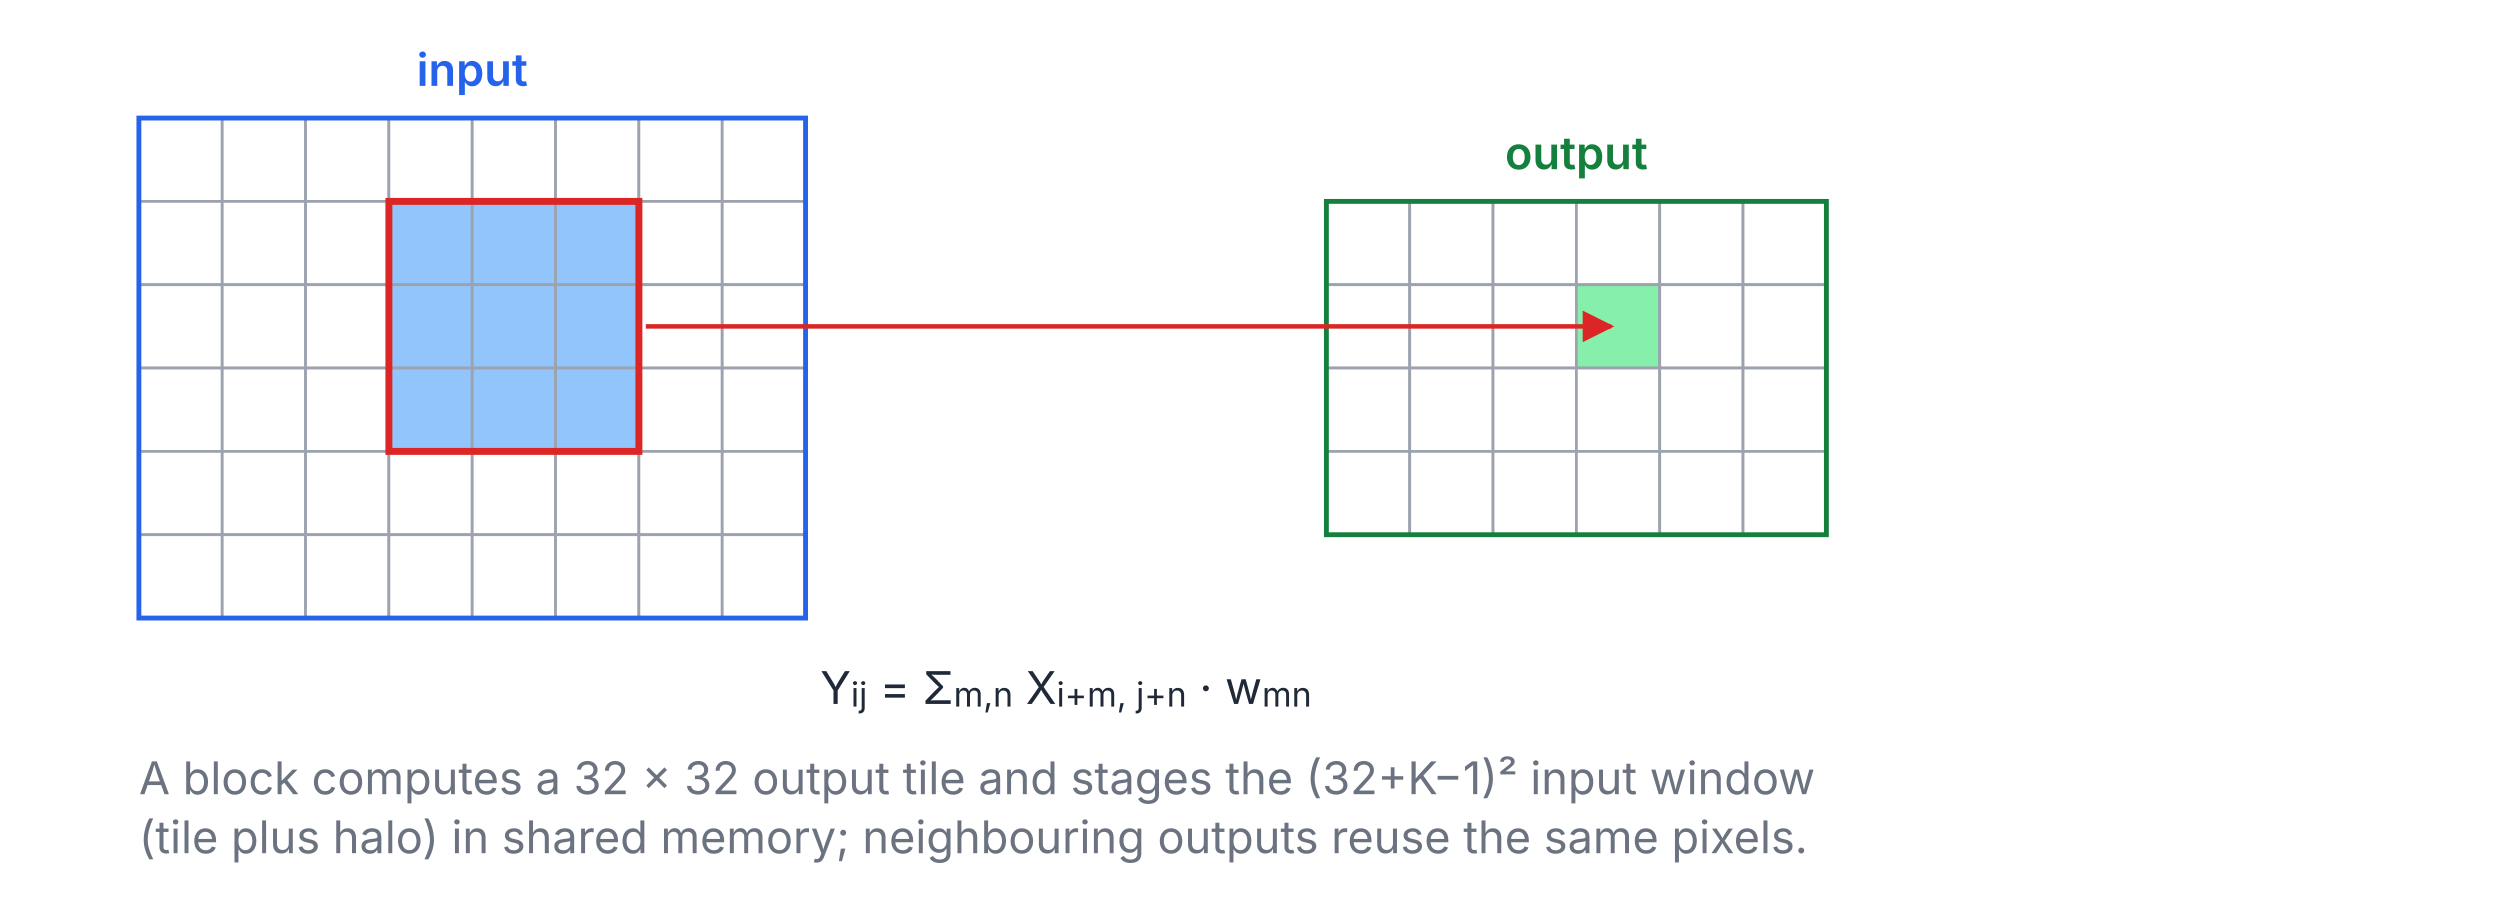
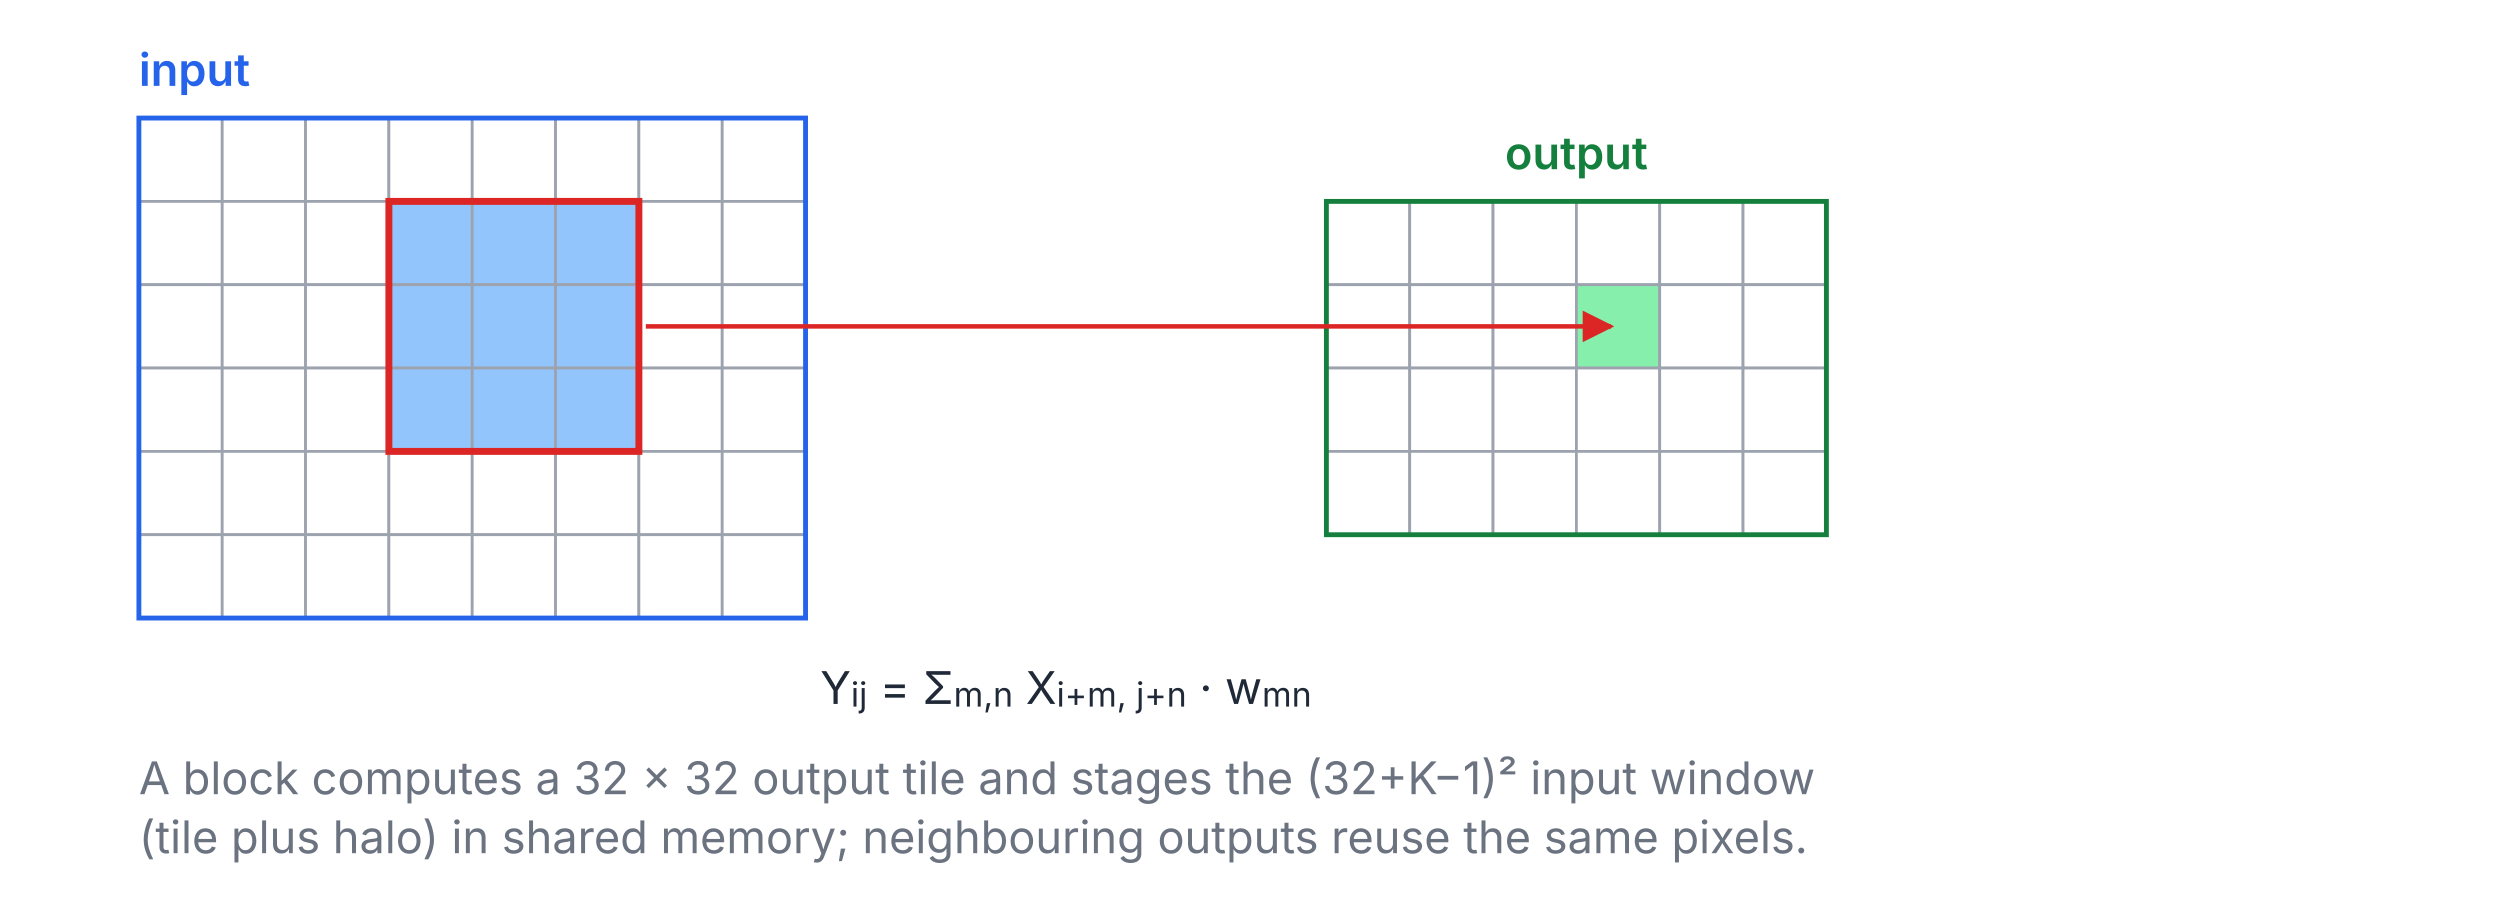
<svg xmlns="http://www.w3.org/2000/svg" viewBox="0 0 720 263" width="720" height="263" class="fig-svg" role="img">
  <style>.fig-paper{fill:var(--fig-paper,#ffffff)}.fig-panel{fill:var(--fig-panel,#f8fafc)}.fig-none{fill:none}.s-ink{stroke:var(--fig-ink,#1f2937)}.t-ink{fill:var(--fig-ink,#1f2937)}.f-ink{fill:var(--fig-ink-soft,#f3f4f6)}.f-ink2{fill:var(--fig-ink-mid,#e5e7eb)}.k-ink{fill:var(--fig-ink,#1f2937)}.s-muted{stroke:var(--fig-muted,#6b7280)}.t-muted{fill:var(--fig-muted,#6b7280)}.f-muted{fill:var(--fig-muted-soft,#f9fafb)}.f-muted2{fill:var(--fig-muted-mid,#e5e7eb)}.k-muted{fill:var(--fig-muted,#6b7280)}.s-line{stroke:var(--fig-line,#9ca3af)}.t-line{fill:var(--fig-line,#9ca3af)}.f-line{fill:var(--fig-line-soft,#f3f4f6)}.f-line2{fill:var(--fig-line-mid,#d1d5db)}.k-line{fill:var(--fig-line,#9ca3af)}.s-a{stroke:var(--fig-a,#2563eb)}.t-a{fill:var(--fig-a,#2563eb)}.f-a{fill:var(--fig-a-soft,#dbeafe)}.f-a2{fill:var(--fig-a-mid,#93c5fd)}.k-a{fill:var(--fig-a,#2563eb)}.s-b{stroke:var(--fig-b,#c2410c)}.t-b{fill:var(--fig-b,#c2410c)}.f-b{fill:var(--fig-b-soft,#ffedd5)}.f-b2{fill:var(--fig-b-mid,#fdba74)}.k-b{fill:var(--fig-b,#c2410c)}.s-c{stroke:var(--fig-c,#15803d)}.t-c{fill:var(--fig-c,#15803d)}.f-c{fill:var(--fig-c-soft,#dcfce7)}.f-c2{fill:var(--fig-c-mid,#86efac)}.k-c{fill:var(--fig-c,#15803d)}.s-d{stroke:var(--fig-d,#7c3aed)}.t-d{fill:var(--fig-d,#7c3aed)}.f-d{fill:var(--fig-d-soft,#ede9fe)}.f-d2{fill:var(--fig-d-mid,#c4b5fd)}.k-d{fill:var(--fig-d,#7c3aed)}.s-hl{stroke:var(--fig-hl,#dc2626)}.t-hl{fill:var(--fig-hl,#dc2626)}.f-hl{fill:var(--fig-hl-soft,#fee2e2)}.f-hl2{fill:var(--fig-hl-mid,#fca5a5)}.k-hl{fill:var(--fig-hl,#dc2626)}.fig-txt{font-family:Inter,system-ui,-apple-system,'Segoe UI',sans-serif;font-size:15px}.fig-mono{font-family:'Ubuntu Mono',ui-monospace,Menlo,monospace;font-size:15px}.fig-small{font-size:13px}.fig-tiny{font-size:11px}.fig-big{font-size:17px}.fig-plate{fill:var(--fig-paper,#ffffff);fill-opacity:.92}.fig-bold{font-weight:600}.fig-it{font-style:italic}</style>
  <defs>
    <marker id="leetgpu-010-2d-convolution-ah-ink" viewBox="0 0 10 10" refX="9" refY="5" markerWidth="7" markerHeight="7" orient="auto-start-reverse">
      <path d="M0,0 L10,5 L0,10 z" class="k-ink" />
    </marker>
    <marker id="leetgpu-010-2d-convolution-ah-muted" viewBox="0 0 10 10" refX="9" refY="5" markerWidth="7" markerHeight="7" orient="auto-start-reverse">
      <path d="M0,0 L10,5 L0,10 z" class="k-muted" />
    </marker>
    <marker id="leetgpu-010-2d-convolution-ah-a" viewBox="0 0 10 10" refX="9" refY="5" markerWidth="7" markerHeight="7" orient="auto-start-reverse">
      <path d="M0,0 L10,5 L0,10 z" class="k-a" />
    </marker>
    <marker id="leetgpu-010-2d-convolution-ah-b" viewBox="0 0 10 10" refX="9" refY="5" markerWidth="7" markerHeight="7" orient="auto-start-reverse">
      <path d="M0,0 L10,5 L0,10 z" class="k-b" />
    </marker>
    <marker id="leetgpu-010-2d-convolution-ah-c" viewBox="0 0 10 10" refX="9" refY="5" markerWidth="7" markerHeight="7" orient="auto-start-reverse">
      <path d="M0,0 L10,5 L0,10 z" class="k-c" />
    </marker>
    <marker id="leetgpu-010-2d-convolution-ah-d" viewBox="0 0 10 10" refX="9" refY="5" markerWidth="7" markerHeight="7" orient="auto-start-reverse">
      <path d="M0,0 L10,5 L0,10 z" class="k-d" />
    </marker>
    <marker id="leetgpu-010-2d-convolution-ah-hl" viewBox="0 0 10 10" refX="9" refY="5" markerWidth="7" markerHeight="7" orient="auto-start-reverse">
      <path d="M0,0 L10,5 L0,10 z" class="k-hl" />
    </marker>
  </defs>
  <rect x="0" y="0" width="720" height="263" class="fig-paper" />
  <rect x="40" y="34" width="24" height="24" rx="0" class="fig-paper s-line" stroke-width="0.8" />
  <rect x="64" y="34" width="24" height="24" rx="0" class="fig-paper s-line" stroke-width="0.8" />
  <rect x="88" y="34" width="24" height="24" rx="0" class="fig-paper s-line" stroke-width="0.8" />
  <rect x="112" y="34" width="24" height="24" rx="0" class="fig-paper s-line" stroke-width="0.8" />
  <rect x="136" y="34" width="24" height="24" rx="0" class="fig-paper s-line" stroke-width="0.8" />
  <rect x="160" y="34" width="24" height="24" rx="0" class="fig-paper s-line" stroke-width="0.8" />
  <rect x="184" y="34" width="24" height="24" rx="0" class="fig-paper s-line" stroke-width="0.8" />
  <rect x="208" y="34" width="24" height="24" rx="0" class="fig-paper s-line" stroke-width="0.8" />
  <rect x="40" y="58" width="24" height="24" rx="0" class="fig-paper s-line" stroke-width="0.8" />
  <rect x="64" y="58" width="24" height="24" rx="0" class="fig-paper s-line" stroke-width="0.8" />
  <rect x="88" y="58" width="24" height="24" rx="0" class="fig-paper s-line" stroke-width="0.8" />
  <rect x="112" y="58" width="24" height="24" rx="0" class="f-a2 s-line" stroke-width="0.8" />
  <rect x="136" y="58" width="24" height="24" rx="0" class="f-a2 s-line" stroke-width="0.8" />
  <rect x="160" y="58" width="24" height="24" rx="0" class="f-a2 s-line" stroke-width="0.8" />
  <rect x="184" y="58" width="24" height="24" rx="0" class="fig-paper s-line" stroke-width="0.8" />
  <rect x="208" y="58" width="24" height="24" rx="0" class="fig-paper s-line" stroke-width="0.8" />
  <rect x="40" y="82" width="24" height="24" rx="0" class="fig-paper s-line" stroke-width="0.8" />
  <rect x="64" y="82" width="24" height="24" rx="0" class="fig-paper s-line" stroke-width="0.8" />
  <rect x="88" y="82" width="24" height="24" rx="0" class="fig-paper s-line" stroke-width="0.8" />
  <rect x="112" y="82" width="24" height="24" rx="0" class="f-a2 s-line" stroke-width="0.8" />
  <rect x="136" y="82" width="24" height="24" rx="0" class="f-a2 s-line" stroke-width="0.8" />
  <rect x="160" y="82" width="24" height="24" rx="0" class="f-a2 s-line" stroke-width="0.8" />
  <rect x="184" y="82" width="24" height="24" rx="0" class="fig-paper s-line" stroke-width="0.8" />
  <rect x="208" y="82" width="24" height="24" rx="0" class="fig-paper s-line" stroke-width="0.8" />
  <rect x="40" y="106" width="24" height="24" rx="0" class="fig-paper s-line" stroke-width="0.8" />
  <rect x="64" y="106" width="24" height="24" rx="0" class="fig-paper s-line" stroke-width="0.8" />
  <rect x="88" y="106" width="24" height="24" rx="0" class="fig-paper s-line" stroke-width="0.8" />
  <rect x="112" y="106" width="24" height="24" rx="0" class="f-a2 s-line" stroke-width="0.8" />
  <rect x="136" y="106" width="24" height="24" rx="0" class="f-a2 s-line" stroke-width="0.8" />
  <rect x="160" y="106" width="24" height="24" rx="0" class="f-a2 s-line" stroke-width="0.8" />
  <rect x="184" y="106" width="24" height="24" rx="0" class="fig-paper s-line" stroke-width="0.8" />
  <rect x="208" y="106" width="24" height="24" rx="0" class="fig-paper s-line" stroke-width="0.8" />
  <rect x="40" y="130" width="24" height="24" rx="0" class="fig-paper s-line" stroke-width="0.8" />
  <rect x="64" y="130" width="24" height="24" rx="0" class="fig-paper s-line" stroke-width="0.8" />
  <rect x="88" y="130" width="24" height="24" rx="0" class="fig-paper s-line" stroke-width="0.8" />
  <rect x="112" y="130" width="24" height="24" rx="0" class="fig-paper s-line" stroke-width="0.8" />
  <rect x="136" y="130" width="24" height="24" rx="0" class="fig-paper s-line" stroke-width="0.8" />
  <rect x="160" y="130" width="24" height="24" rx="0" class="fig-paper s-line" stroke-width="0.8" />
  <rect x="184" y="130" width="24" height="24" rx="0" class="fig-paper s-line" stroke-width="0.8" />
  <rect x="208" y="130" width="24" height="24" rx="0" class="fig-paper s-line" stroke-width="0.8" />
  <rect x="40" y="154" width="24" height="24" rx="0" class="fig-paper s-line" stroke-width="0.8" />
  <rect x="64" y="154" width="24" height="24" rx="0" class="fig-paper s-line" stroke-width="0.8" />
  <rect x="88" y="154" width="24" height="24" rx="0" class="fig-paper s-line" stroke-width="0.8" />
  <rect x="112" y="154" width="24" height="24" rx="0" class="fig-paper s-line" stroke-width="0.8" />
  <rect x="136" y="154" width="24" height="24" rx="0" class="fig-paper s-line" stroke-width="0.8" />
  <rect x="160" y="154" width="24" height="24" rx="0" class="fig-paper s-line" stroke-width="0.8" />
  <rect x="184" y="154" width="24" height="24" rx="0" class="fig-paper s-line" stroke-width="0.8" />
  <rect x="208" y="154" width="24" height="24" rx="0" class="fig-paper s-line" stroke-width="0.8" />
  <rect x="40" y="34" width="192" height="144" rx="0" class="fig-none s-a" stroke-width="1.4" />
-   <text x="136" y="20" text-anchor="middle" dominant-baseline="central" class="fig-txt t-a fig-small fig-bold">input</text>
+   <text x="40" y="20" text-anchor="start" dominant-baseline="central" class="fig-txt t-a fig-small fig-bold">input</text>
  <rect x="112" y="58" width="72" height="72" rx="0" class="fig-none s-hl" stroke-width="2" />
  <rect x="382" y="58" width="24" height="24" rx="0" class="fig-paper s-line" stroke-width="0.8" />
  <rect x="406" y="58" width="24" height="24" rx="0" class="fig-paper s-line" stroke-width="0.8" />
  <rect x="430" y="58" width="24" height="24" rx="0" class="fig-paper s-line" stroke-width="0.8" />
  <rect x="454" y="58" width="24" height="24" rx="0" class="fig-paper s-line" stroke-width="0.8" />
  <rect x="478" y="58" width="24" height="24" rx="0" class="fig-paper s-line" stroke-width="0.8" />
  <rect x="502" y="58" width="24" height="24" rx="0" class="fig-paper s-line" stroke-width="0.8" />
  <rect x="382" y="82" width="24" height="24" rx="0" class="fig-paper s-line" stroke-width="0.8" />
  <rect x="406" y="82" width="24" height="24" rx="0" class="fig-paper s-line" stroke-width="0.8" />
  <rect x="430" y="82" width="24" height="24" rx="0" class="fig-paper s-line" stroke-width="0.8" />
  <rect x="454" y="82" width="24" height="24" rx="0" class="f-c2 s-line" stroke-width="0.8" />
  <rect x="478" y="82" width="24" height="24" rx="0" class="fig-paper s-line" stroke-width="0.8" />
  <rect x="502" y="82" width="24" height="24" rx="0" class="fig-paper s-line" stroke-width="0.8" />
  <rect x="382" y="106" width="24" height="24" rx="0" class="fig-paper s-line" stroke-width="0.8" />
  <rect x="406" y="106" width="24" height="24" rx="0" class="fig-paper s-line" stroke-width="0.8" />
  <rect x="430" y="106" width="24" height="24" rx="0" class="fig-paper s-line" stroke-width="0.8" />
  <rect x="454" y="106" width="24" height="24" rx="0" class="fig-paper s-line" stroke-width="0.8" />
  <rect x="478" y="106" width="24" height="24" rx="0" class="fig-paper s-line" stroke-width="0.8" />
  <rect x="502" y="106" width="24" height="24" rx="0" class="fig-paper s-line" stroke-width="0.8" />
  <rect x="382" y="130" width="24" height="24" rx="0" class="fig-paper s-line" stroke-width="0.8" />
  <rect x="406" y="130" width="24" height="24" rx="0" class="fig-paper s-line" stroke-width="0.8" />
  <rect x="430" y="130" width="24" height="24" rx="0" class="fig-paper s-line" stroke-width="0.8" />
  <rect x="454" y="130" width="24" height="24" rx="0" class="fig-paper s-line" stroke-width="0.8" />
  <rect x="478" y="130" width="24" height="24" rx="0" class="fig-paper s-line" stroke-width="0.8" />
  <rect x="502" y="130" width="24" height="24" rx="0" class="fig-paper s-line" stroke-width="0.8" />
  <rect x="382" y="58" width="144" height="96" rx="0" class="fig-none s-c" stroke-width="1.4" />
  <text x="454" y="44" text-anchor="middle" dominant-baseline="central" class="fig-txt t-c fig-small fig-bold">output</text>
  <line x1="186" y1="94" x2="464" y2="94" class="s-hl" stroke-width="1.3" marker-end="url(#leetgpu-010-2d-convolution-ah-hl)" />
  <text x="307" y="198" text-anchor="middle" dominant-baseline="central" class="fig-txt t-ink fig-small">Y<tspan baseline-shift="sub" font-size="75%">ij</tspan> = Σ<tspan baseline-shift="sub" font-size="75%">m,n</tspan> X<tspan baseline-shift="sub" font-size="75%">i+m, j+n</tspan> · w<tspan baseline-shift="sub" font-size="75%">mn</tspan>
  </text>
  <text x="40" y="224" text-anchor="start" dominant-baseline="central" class="fig-txt t-muted fig-small">A block computes a 32 × 32 output tile and stages the (32+K−1)² input window</text>
  <text x="40" y="241" text-anchor="start" dominant-baseline="central" class="fig-txt t-muted fig-small">(tile plus halo) in shared memory; neighbouring outputs reuse the same pixels.</text>
</svg>
